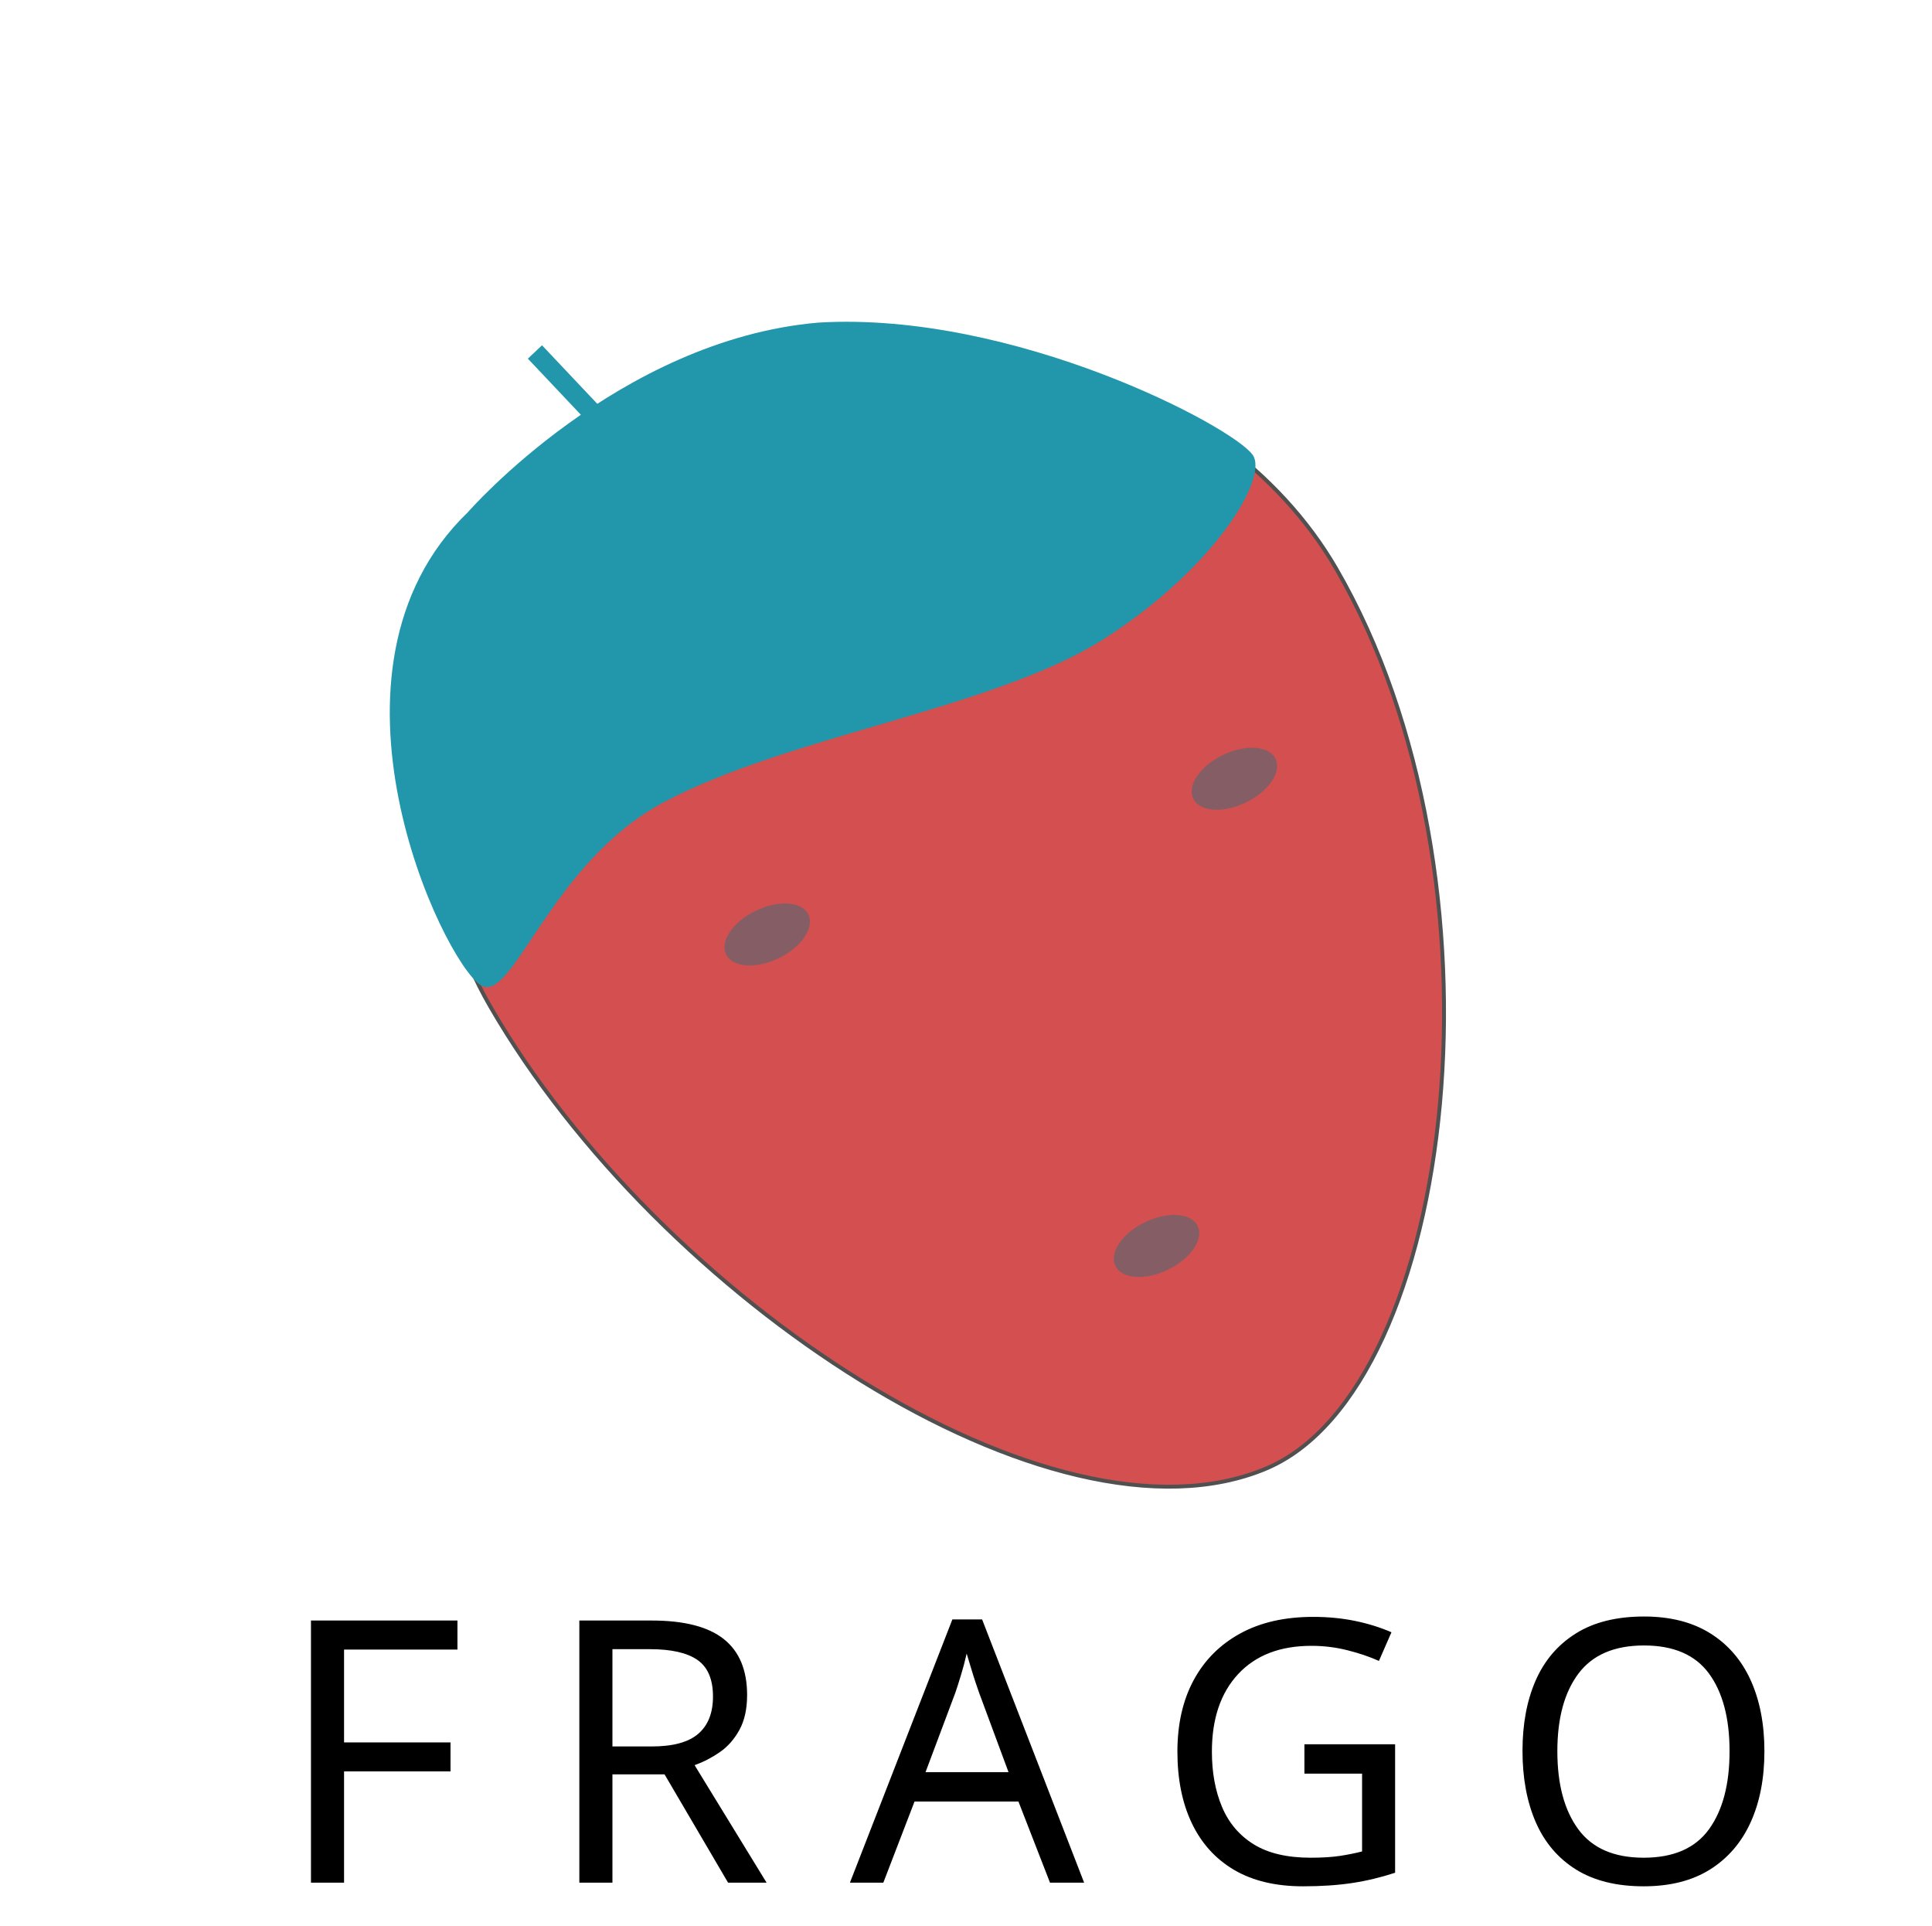
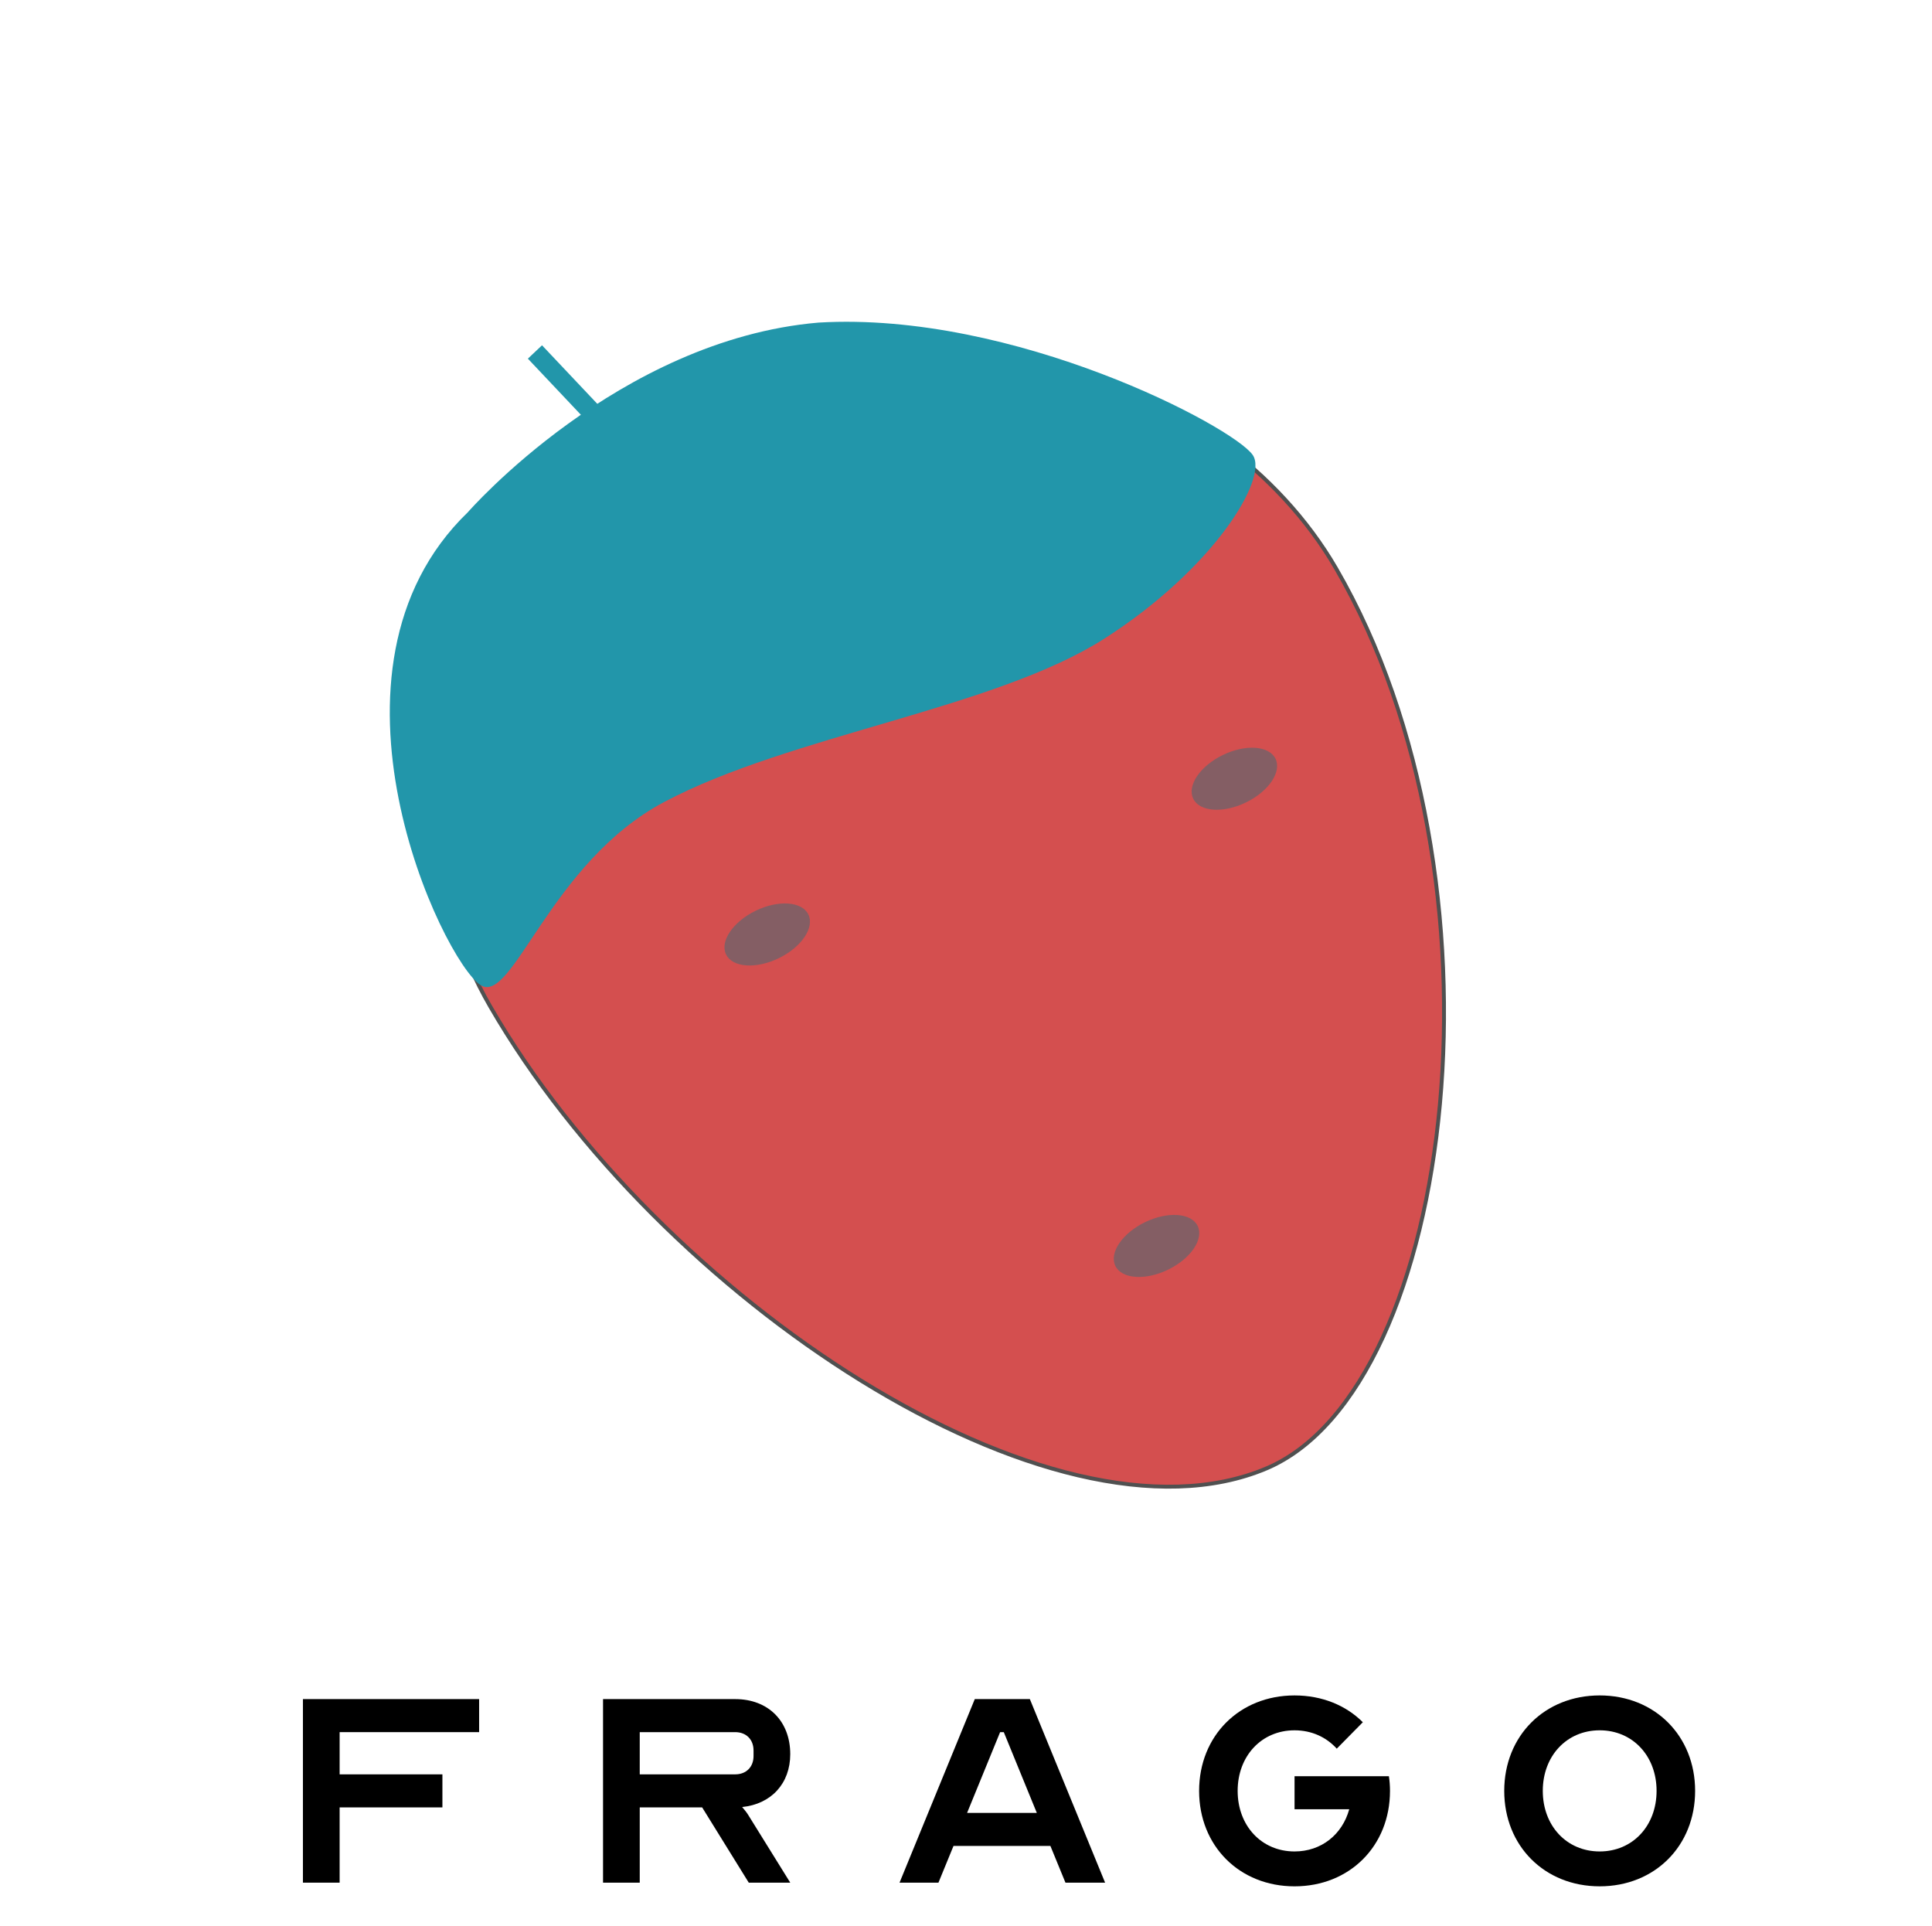
- <svg xmlns="http://www.w3.org/2000/svg" id="svg849" version="1.1" width="496.275" height="494.497">
+ <svg xmlns="http://www.w3.org/2000/svg" height="494.497" width="496.275" version="1.1" id="svg849">
  <style id="style932" />
  <defs id="defs853" />
-   <g transform="translate(217.868,-13.56025)" id="g906">
+   <g id="g906" transform="translate(217.868,-13.56025)">
    <g id="g897" />
  </g>
-   <text id="text847" stroke-width="2.357" font-family="Optician Sans" font-size="94.292" font-weight="400" style="line-height:1.25;-inkscape-font-specification:'Optician Sans Normal';font-variant-ligatures:normal;font-variant-caps:normal;font-variant-numeric:normal;font-variant-east-asian:normal" x="70.74" y="483.554">
-     <tspan id="tspan845" letter-spacing="20" x="70.74" y="483.554" dx="0 0 0 0">FRAGO</tspan>
-   </text>
-   <path id="path864" d="m 343.186,145.979 c 46.093,79.355 31.056,210.515 -17.901,231.194 -55.044,23.25 -156.085,-43.822 -199.353,-118.656 -32.159,-55.622 -0.38,-116.811 60.102,-154.837 51.121,-32.14 127.663,-8.47 157.152,42.299 z" style="fill:#d44f4f;fill-opacity:1;stroke:#505050;stroke-width:1;stroke-linecap:butt;stroke-linejoin:miter;stroke-miterlimit:4;stroke-dasharray:none;stroke-opacity:1" />
-   <path id="path973" d="m 210.249,82.857 c 50.247,-2.978 106.495,26.717 111.538,33.999 4.119,5.946 -9.983,29.178 -38.026,47.126 -28.204,18.051 -80.757,24.813 -113.189,42.025 -29.307,15.553 -38.926,52.246 -47.123,47.015 -9.747,-6.22 -45.293,-80.914 -3.271,-121.458 0,0 38.593,-44.306 90.07,-48.706 z" style="fill:#2296aa;fill-opacity:1;stroke:none;stroke-width:1.072px;stroke-linecap:butt;stroke-linejoin:miter;stroke-opacity:1" />
-   <path id="path989" d="M 152.779,106.674 137.411,90.402 v 0" style="fill:none;stroke:#2296aa;stroke-width:5;stroke-linecap:butt;stroke-linejoin:miter;stroke-opacity:1;stroke-miterlimit:4;stroke-dasharray:none" />
-   <ellipse transform="rotate(-25.87644)" ry="6.78" rx="11.752" cy="301.962" cx="72.565" id="path991" style="opacity:1;fill:#1a7281;fill-opacity:0.429;fill-rule:evenodd;stroke:none;stroke-width:5;stroke-linecap:round;stroke-linejoin:round;stroke-miterlimit:4;stroke-dasharray:none;stroke-opacity:1" />
-   <ellipse style="opacity:1;fill:#1a7281;fill-opacity:0.429;fill-rule:evenodd;stroke:none;stroke-width:5;stroke-linecap:round;stroke-linejoin:round;stroke-miterlimit:4;stroke-dasharray:none;stroke-opacity:1" id="ellipse993" cx="197.991" cy="318.344" rx="11.752" ry="6.78" transform="rotate(-25.87644)" />
-   <ellipse transform="rotate(-25.87644)" ry="6.78" rx="11.752" cy="417.584" cx="127.625" id="ellipse995" style="opacity:1;fill:#1a7281;fill-opacity:0.429;fill-rule:evenodd;stroke:none;stroke-width:5;stroke-linecap:round;stroke-linejoin:round;stroke-miterlimit:4;stroke-dasharray:none;stroke-opacity:1" />
+   <g style="font-weight:400;font-size:94.292px;line-height:1.25;font-family:'Optician Sans';-inkscape-font-specification:'Optician Sans Normal';font-variant-ligatures:normal;font-variant-caps:normal;font-variant-numeric:normal;font-variant-east-asian:normal;stroke-width:2.357" id="text847" aria-label="FRAGO">
+     <path id="path25" style="letter-spacing:20" d="m 87.241,455.738 v -10.844 h 35.831 v -8.486 H 77.812 v 47.146 h 9.429 v -19.33 h 26.402 v -8.486 z" />
+     <path id="path27" style="letter-spacing:20" d="m 154.903,483.554 h 9.429 v -19.33 h 16.03 l 11.975,19.33 h 10.655 l -10.655,-17.161 c -0.377,-0.66 -1.037,-1.509 -1.697,-2.263 7.449,-0.754 12.352,-6.035 12.352,-13.578 0,-8.486 -5.658,-14.144 -14.144,-14.144 h -33.945 z m 9.429,-27.816 v -10.844 h 24.516 c 2.829,0 4.715,1.886 4.715,4.715 v 1.414 c 0,2.829 -1.886,4.715 -4.715,4.715 z" />
+     <path id="path29" style="letter-spacing:20" d="m 241.06,483.554 3.866,-9.429 h 24.893 l 3.866,9.429 h 10.184 l -19.33,-47.146 h -14.144 l -19.33,47.146 z m 7.355,-17.915 8.486,-20.744 h 0.943 l 8.486,20.744 z" />
+     <path id="path31" style="letter-spacing:20" d="m 346.582,464.696 c -1.792,6.506 -7.166,10.844 -14.05,10.844 -8.486,0 -14.615,-6.6 -14.615,-15.558 0,-8.958 6.129,-15.558 14.615,-15.558 4.432,0 8.203,1.792 10.844,4.715 l 6.695,-6.789 c -4.337,-4.337 -10.466,-6.883 -17.538,-6.883 -14.144,0 -24.516,10.372 -24.516,24.516 0,14.144 10.372,24.516 24.516,24.516 14.144,0 24.516,-10.372 24.516,-24.516 0,-1.32 -0.094,-2.546 -0.283,-3.772 h -24.233 v 8.486 z" />
+     <path id="path33" style="letter-spacing:20" d="m 410.912,435.465 c -14.144,0 -24.516,10.372 -24.516,24.516 0,14.144 10.372,24.516 24.516,24.516 14.144,0 24.516,-10.372 24.516,-24.516 0,-14.144 -10.372,-24.516 -24.516,-24.516 z m 0,40.074 c -8.486,0 -14.615,-6.6 -14.615,-15.558 0,-8.958 6.129,-15.558 14.615,-15.558 8.486,0 14.615,6.6 14.615,15.558 0,8.958 -6.129,15.558 -14.615,15.558 z" />
+   </g>
+   <path style="fill:#d44f4f;fill-opacity:1;stroke:#505050;stroke-width:1;stroke-linecap:butt;stroke-linejoin:miter;stroke-miterlimit:4;stroke-dasharray:none;stroke-opacity:1" d="m 343.186,145.979 c 46.093,79.355 31.056,210.515 -17.901,231.194 -55.044,23.25 -156.085,-43.822 -199.353,-118.656 -32.159,-55.622 -0.38,-116.811 60.102,-154.837 51.121,-32.14 127.663,-8.47 157.152,42.299 z" id="path864" />
+   <path style="fill:#2296aa;fill-opacity:1;stroke:none;stroke-width:1.072px;stroke-linecap:butt;stroke-linejoin:miter;stroke-opacity:1" d="m 210.249,82.857 c 50.247,-2.978 106.495,26.717 111.538,33.999 4.119,5.946 -9.983,29.178 -38.026,47.126 -28.204,18.051 -80.757,24.813 -113.189,42.025 -29.307,15.553 -38.926,52.246 -47.123,47.015 -9.747,-6.22 -45.293,-80.914 -3.271,-121.458 0,0 38.593,-44.306 90.07,-48.706 z" id="path973" />
+   <path style="fill:none;stroke:#2296aa;stroke-width:5;stroke-linecap:butt;stroke-linejoin:miter;stroke-opacity:1;stroke-miterlimit:4;stroke-dasharray:none" d="M 152.779,106.674 137.411,90.402 v 0" id="path989" />
+   <ellipse style="opacity:1;fill:#1a7281;fill-opacity:0.429;fill-rule:evenodd;stroke:none;stroke-width:5;stroke-linecap:round;stroke-linejoin:round;stroke-miterlimit:4;stroke-dasharray:none;stroke-opacity:1" id="path991" cx="72.565" cy="301.962" rx="11.752" ry="6.78" transform="rotate(-25.87644)" />
+   <ellipse transform="rotate(-25.87644)" ry="6.78" rx="11.752" cy="318.344" cx="197.991" id="ellipse993" style="opacity:1;fill:#1a7281;fill-opacity:0.429;fill-rule:evenodd;stroke:none;stroke-width:5;stroke-linecap:round;stroke-linejoin:round;stroke-miterlimit:4;stroke-dasharray:none;stroke-opacity:1" />
+   <ellipse style="opacity:1;fill:#1a7281;fill-opacity:0.429;fill-rule:evenodd;stroke:none;stroke-width:5;stroke-linecap:round;stroke-linejoin:round;stroke-miterlimit:4;stroke-dasharray:none;stroke-opacity:1" id="ellipse995" cx="127.625" cy="417.584" rx="11.752" ry="6.78" transform="rotate(-25.87644)" />
</svg>
